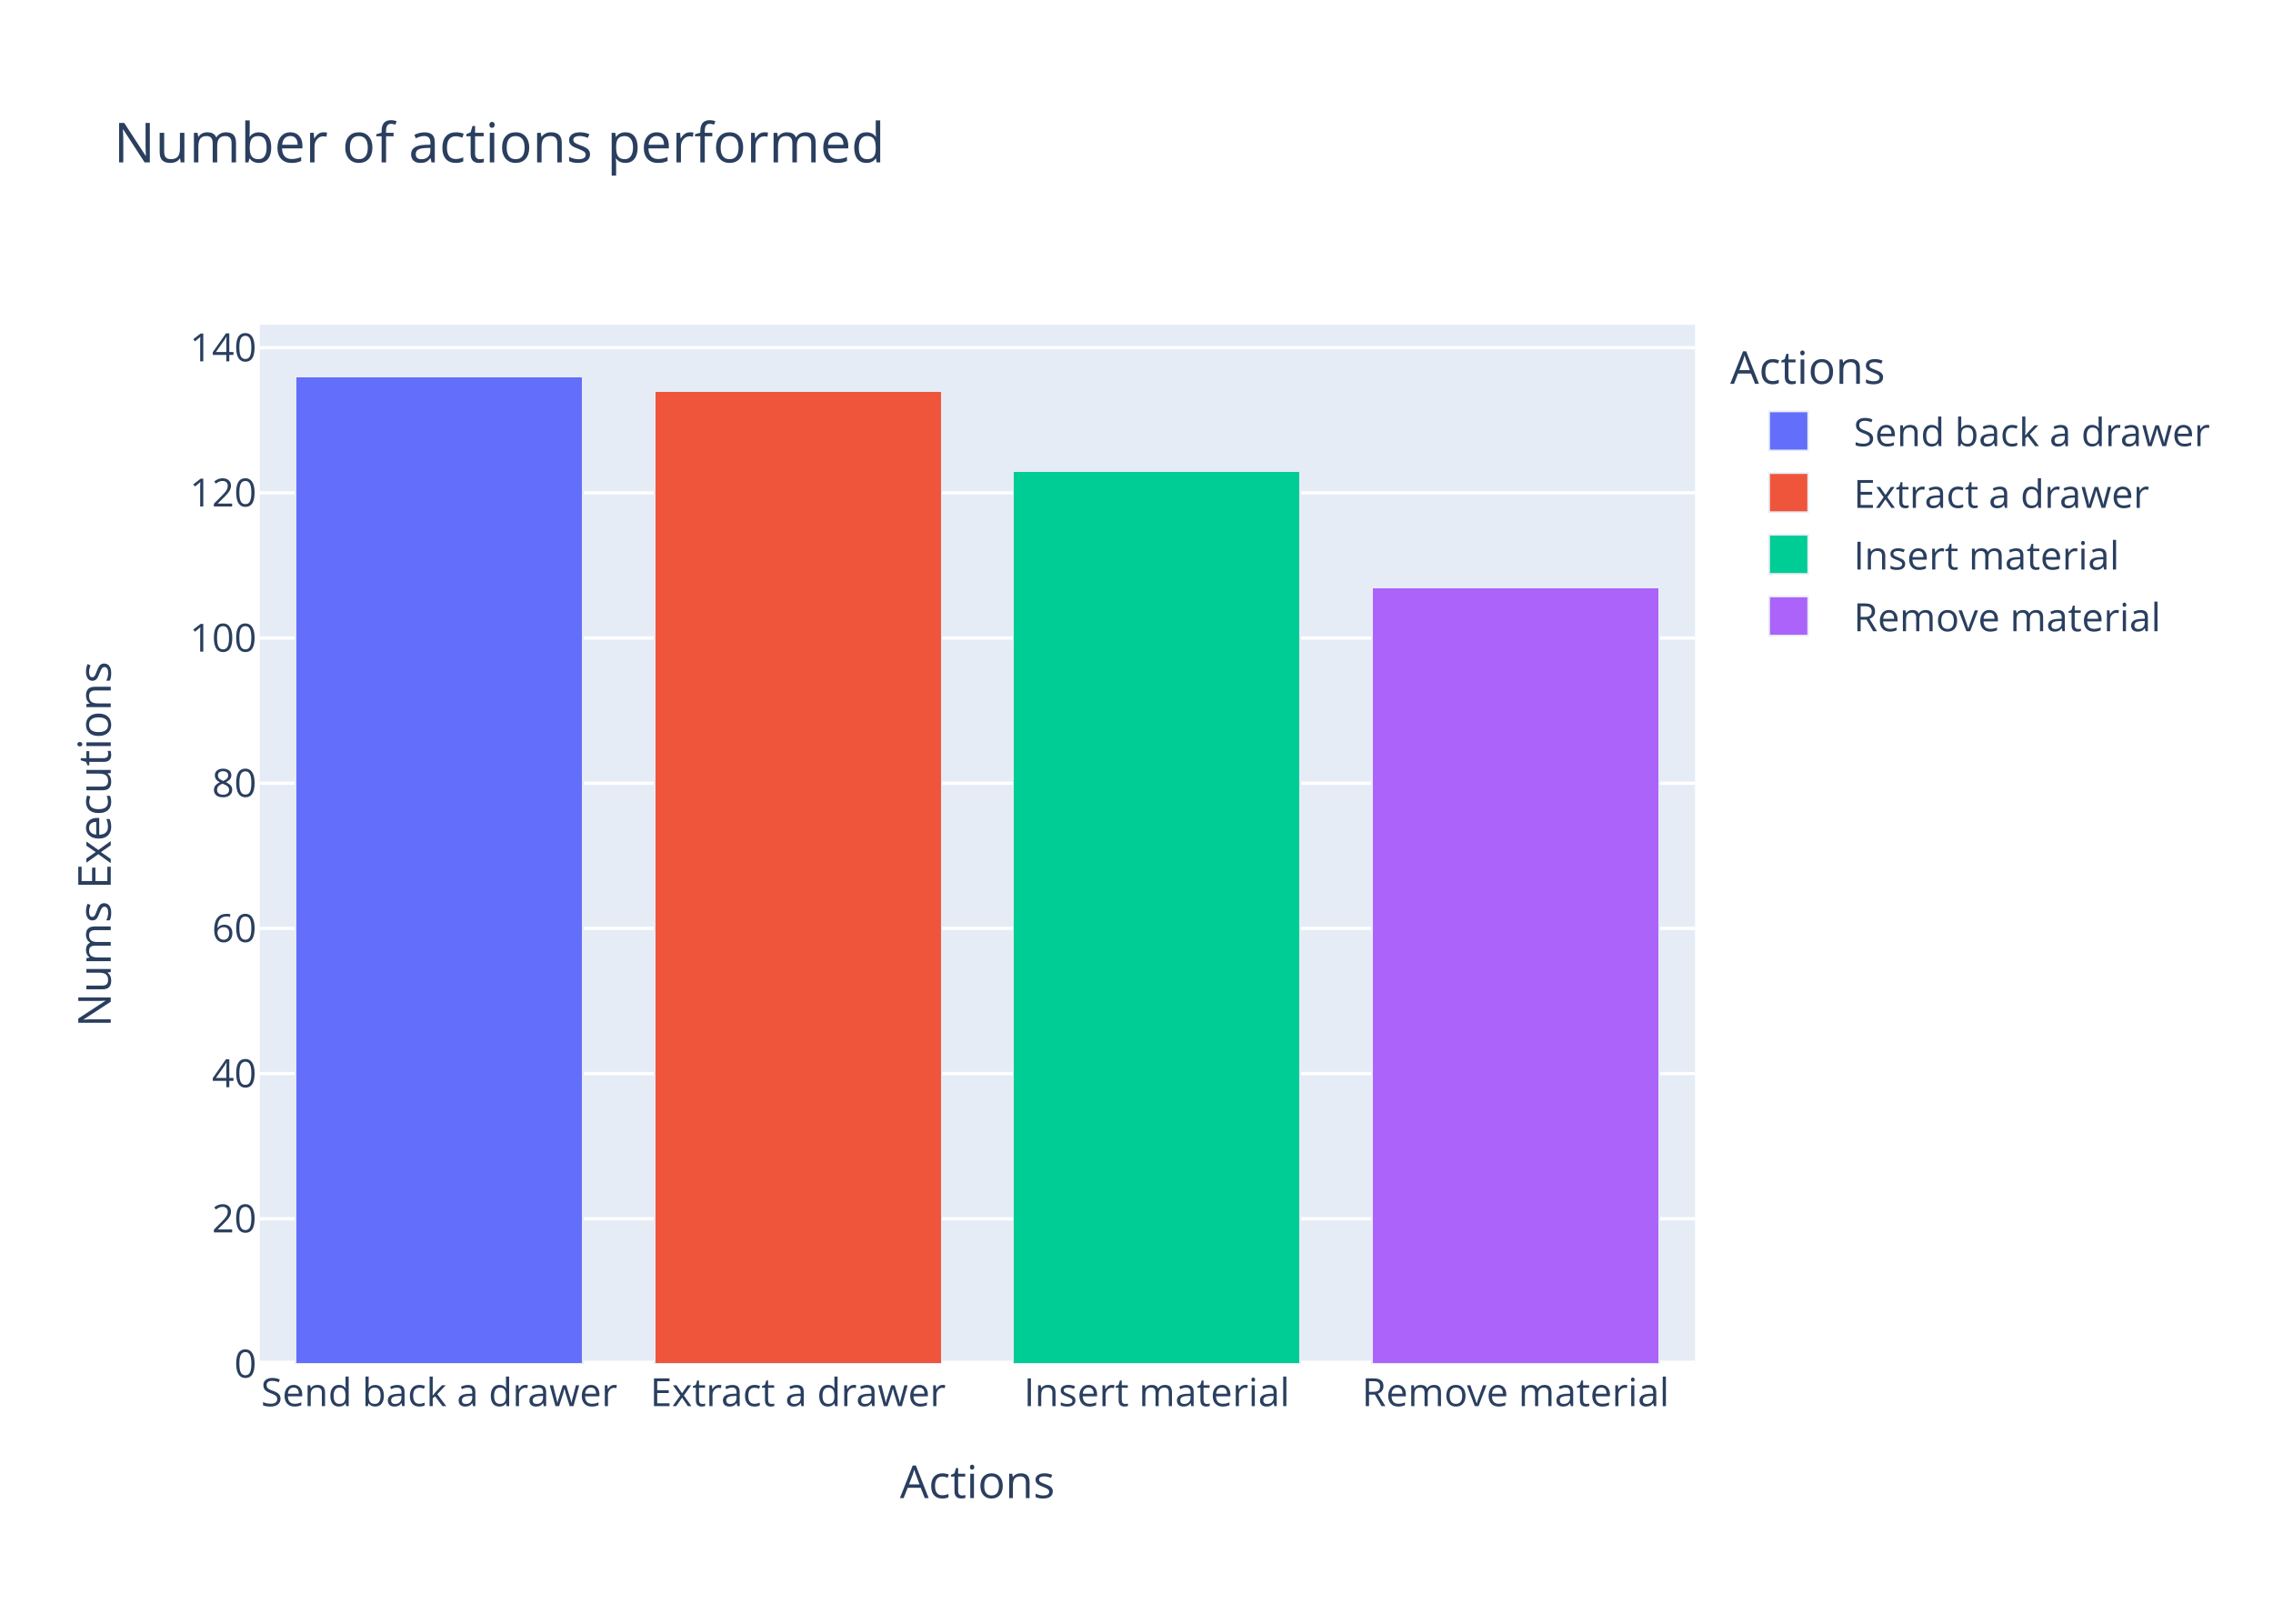
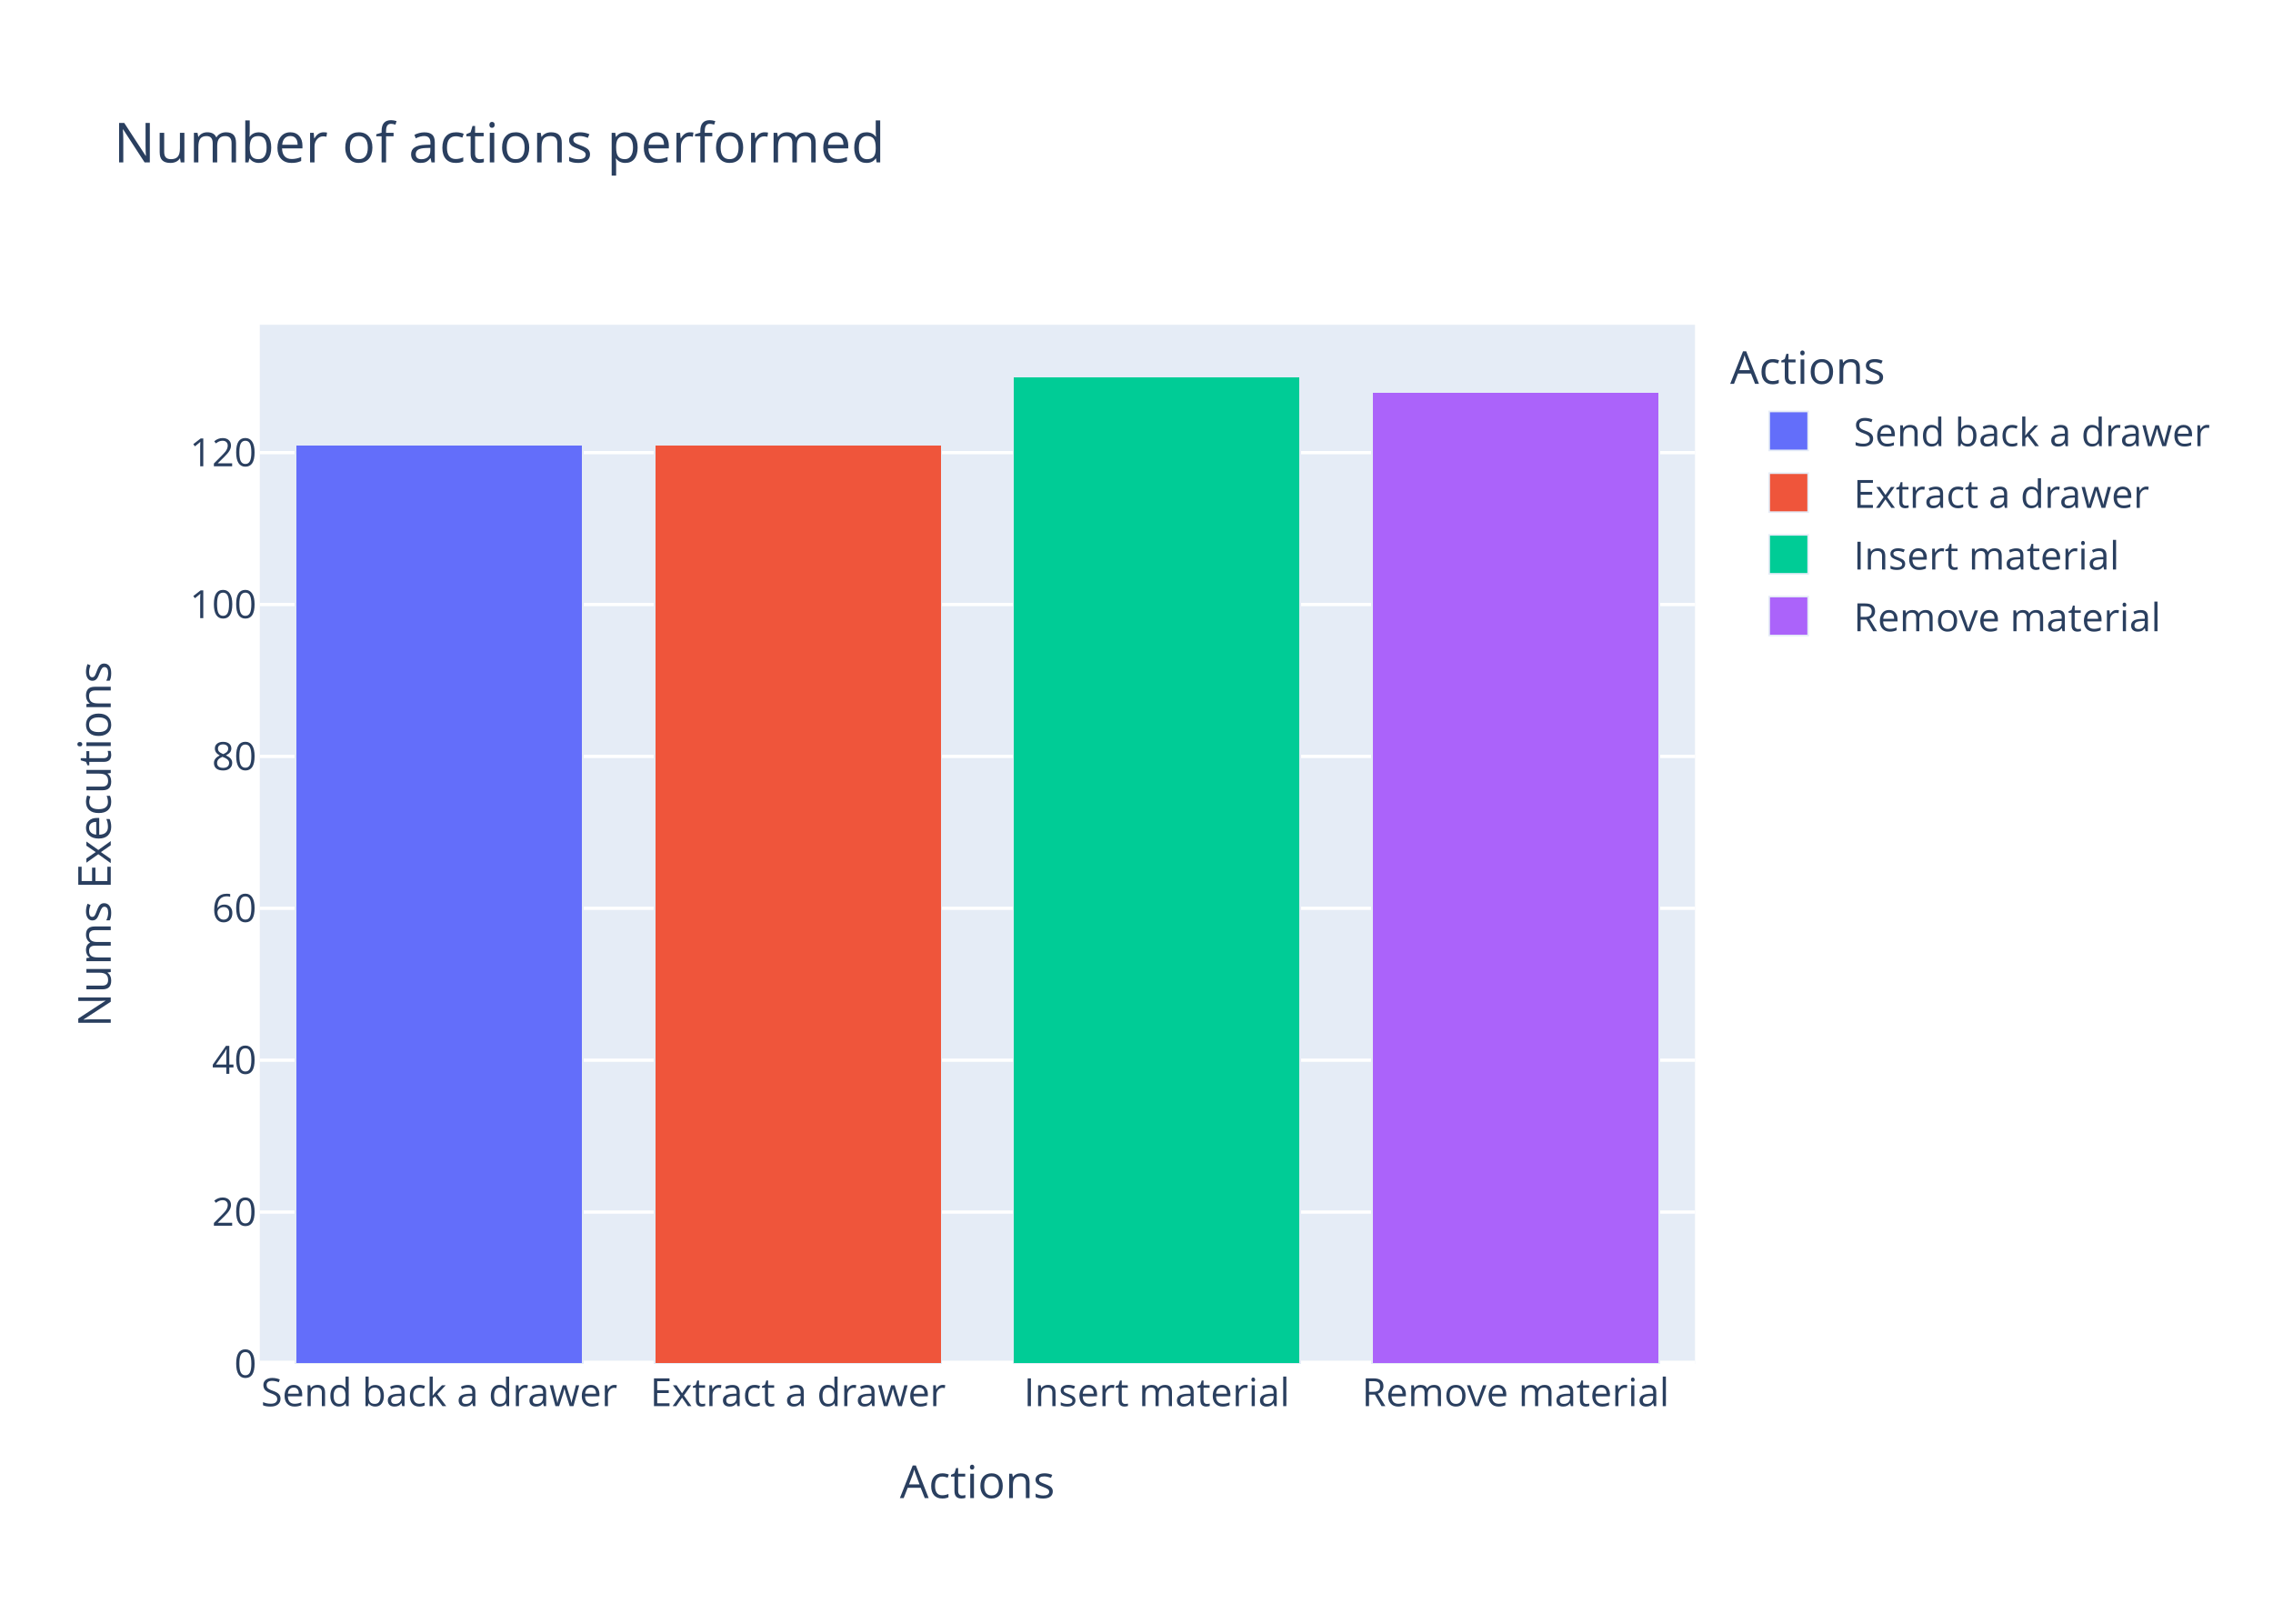
<svg xmlns="http://www.w3.org/2000/svg" class="main-svg" width="700" height="500" style="" viewBox="0 0 700 500">
  <rect x="0" y="0" width="700" height="500" style="fill: rgb(255, 255, 255); fill-opacity: 1;" />
-   <defs id="defs-b866a7">
+   <defs id="defs-971cb5">
    <g class="clips">
-       <clipPath id="clipb866a7xyplot" class="plotclip">
+       <clipPath id="clip971cb5xyplot" class="plotclip">
        <rect width="442" height="320" />
      </clipPath>
-       <clipPath class="axesclip" id="clipb866a7x">
+       <clipPath class="axesclip" id="clip971cb5x">
        <rect x="80" y="0" width="442" height="500" />
      </clipPath>
-       <clipPath class="axesclip" id="clipb866a7y">
+       <clipPath class="axesclip" id="clip971cb5y">
        <rect x="0" y="100" width="700" height="320" />
      </clipPath>
-       <clipPath class="axesclip" id="clipb866a7xy">
+       <clipPath class="axesclip" id="clip971cb5xy">
        <rect x="80" y="100" width="442" height="320" />
      </clipPath>
    </g>
    <g class="gradients" />
    <g class="patterns" />
  </defs>
  <g class="bglayer">
    <rect class="bg" x="80" y="100" width="442" height="320" style="fill: rgb(229, 236, 246); fill-opacity: 1; stroke-width: 0;" />
  </g>
  <g class="layer-below">
    <g class="imagelayer" />
    <g class="shapelayer" />
  </g>
  <g class="cartesianlayer">
    <g class="subplot xy">
      <g class="layer-subplot">
        <g class="shapelayer" />
        <g class="imagelayer" />
      </g>
      <g class="minor-gridlayer">
        <g class="x" />
        <g class="y" />
      </g>
      <g class="gridlayer">
        <g class="x" />
        <g class="y">
-           <path class="ygrid crisp" transform="translate(0,375.29)" d="M80,0h442" style="stroke: rgb(255, 255, 255); stroke-opacity: 1; stroke-width: 1px;" />
-           <path class="ygrid crisp" transform="translate(0,330.59)" d="M80,0h442" style="stroke: rgb(255, 255, 255); stroke-opacity: 1; stroke-width: 1px;" />
-           <path class="ygrid crisp" transform="translate(0,285.88)" d="M80,0h442" style="stroke: rgb(255, 255, 255); stroke-opacity: 1; stroke-width: 1px;" />
-           <path class="ygrid crisp" transform="translate(0,241.18)" d="M80,0h442" style="stroke: rgb(255, 255, 255); stroke-opacity: 1; stroke-width: 1px;" />
-           <path class="ygrid crisp" transform="translate(0,196.47)" d="M80,0h442" style="stroke: rgb(255, 255, 255); stroke-opacity: 1; stroke-width: 1px;" />
-           <path class="ygrid crisp" transform="translate(0,151.76)" d="M80,0h442" style="stroke: rgb(255, 255, 255); stroke-opacity: 1; stroke-width: 1px;" />
-           <path class="ygrid crisp" transform="translate(0,107.06)" d="M80,0h442" style="stroke: rgb(255, 255, 255); stroke-opacity: 1; stroke-width: 1px;" />
+           <path class="ygrid crisp" transform="translate(0,373.23)" d="M80,0h442" style="stroke: rgb(255, 255, 255); stroke-opacity: 1; stroke-width: 1px;" />
+           <path class="ygrid crisp" transform="translate(0,326.46)" d="M80,0h442" style="stroke: rgb(255, 255, 255); stroke-opacity: 1; stroke-width: 1px;" />
+           <path class="ygrid crisp" transform="translate(0,279.69)" d="M80,0h442" style="stroke: rgb(255, 255, 255); stroke-opacity: 1; stroke-width: 1px;" />
+           <path class="ygrid crisp" transform="translate(0,232.92)" d="M80,0h442" style="stroke: rgb(255, 255, 255); stroke-opacity: 1; stroke-width: 1px;" />
+           <path class="ygrid crisp" transform="translate(0,186.15)" d="M80,0h442" style="stroke: rgb(255, 255, 255); stroke-opacity: 1; stroke-width: 1px;" />
+           <path class="ygrid crisp" transform="translate(0,139.38)" d="M80,0h442" style="stroke: rgb(255, 255, 255); stroke-opacity: 1; stroke-width: 1px;" />
        </g>
      </g>
      <g class="zerolinelayer">
        <path class="yzl zl crisp" transform="translate(0,420)" d="M80,0h442" style="stroke: rgb(255, 255, 255); stroke-opacity: 1; stroke-width: 2px;" />
      </g>
      <path class="xlines-below" />
      <path class="ylines-below" />
      <g class="overlines-below" />
      <g class="xaxislayer-below" />
      <g class="yaxislayer-below" />
      <g class="overaxes-below" />
-       <g class="plot" transform="translate(80,100)" clip-path="url(#clipb866a7xyplot)">
+       <g class="plot" transform="translate(80,100)" clip-path="url(#clip971cb5xyplot)">
        <g class="barlayer mlayer">
          <g class="trace bars" shape-rendering="crispEdges" style="opacity: 1;">
            <g class="points">
              <g class="point">
-                 <path d="M11.05,320V16H99.45V320Z" style="vector-effect: none; opacity: 1; stroke-width: 0.5px; fill: rgb(99, 110, 250); fill-opacity: 1; stroke: rgb(229, 236, 246); stroke-opacity: 1;" />
-               </g>
-             </g>
-           </g>
-           <g class="trace bars" shape-rendering="crispEdges" style="opacity: 1;">
-             <g class="points">
-               <g class="point">
-                 <path d="M121.55,320V20.47H209.95V320Z" style="vector-effect: none; opacity: 1; stroke-width: 0.5px; fill: rgb(239, 85, 59); fill-opacity: 1; stroke: rgb(229, 236, 246); stroke-opacity: 1;" />
-               </g>
-             </g>
-           </g>
-           <g class="trace bars" shape-rendering="crispEdges" style="opacity: 1;">
-             <g class="points">
-               <g class="point">
-                 <path d="M232.05,320V45.06H320.45V320Z" style="vector-effect: none; opacity: 1; stroke-width: 0.5px; fill: rgb(0, 204, 150); fill-opacity: 1; stroke: rgb(229, 236, 246); stroke-opacity: 1;" />
-               </g>
-             </g>
-           </g>
-           <g class="trace bars" shape-rendering="crispEdges" style="opacity: 1;">
-             <g class="points">
-               <g class="point">
-                 <path d="M342.55,320V80.82H430.95V320Z" style="vector-effect: none; opacity: 1; stroke-width: 0.5px; fill: rgb(171, 99, 250); fill-opacity: 1; stroke: rgb(229, 236, 246); stroke-opacity: 1;" />
+                 <path d="M11.05,320V37.05H99.45V320Z" style="vector-effect: none; opacity: 1; stroke-width: 0.5px; fill: rgb(99, 110, 250); fill-opacity: 1; stroke: rgb(229, 236, 246); stroke-opacity: 1;" />
+               </g>
+             </g>
+           </g>
+           <g class="trace bars" shape-rendering="crispEdges" style="opacity: 1;">
+             <g class="points">
+               <g class="point">
+                 <path d="M121.55,320V37.05H209.95V320Z" style="vector-effect: none; opacity: 1; stroke-width: 0.5px; fill: rgb(239, 85, 59); fill-opacity: 1; stroke: rgb(229, 236, 246); stroke-opacity: 1;" />
+               </g>
+             </g>
+           </g>
+           <g class="trace bars" shape-rendering="crispEdges" style="opacity: 1;">
+             <g class="points">
+               <g class="point">
+                 <path d="M232.05,320V16H320.45V320Z" style="vector-effect: none; opacity: 1; stroke-width: 0.5px; fill: rgb(0, 204, 150); fill-opacity: 1; stroke: rgb(229, 236, 246); stroke-opacity: 1;" />
+               </g>
+             </g>
+           </g>
+           <g class="trace bars" shape-rendering="crispEdges" style="opacity: 1;">
+             <g class="points">
+               <g class="point">
+                 <path d="M342.55,320V20.68H430.95V320Z" style="vector-effect: none; opacity: 1; stroke-width: 0.5px; fill: rgb(171, 99, 250); fill-opacity: 1; stroke: rgb(229, 236, 246); stroke-opacity: 1;" />
              </g>
            </g>
          </g>
        </g>
      </g>
      <g class="overplot" />
      <path class="xlines-above crisp" d="M0,0" style="fill: none;" />
      <path class="ylines-above crisp" d="M0,0" style="fill: none;" />
      <g class="overlines-above" />
      <g class="xaxislayer-above">
        <g class="xtick">
          <text text-anchor="middle" x="0" y="433" transform="translate(135.25,0)" style="font-family: 'Open Sans', verdana, arial, sans-serif; font-size: 12px; fill: rgb(42, 63, 95); fill-opacity: 1; white-space: pre; opacity: 1;">Send back a drawer</text>
        </g>
        <g class="xtick">
          <text text-anchor="middle" x="0" y="433" transform="translate(245.75,0)" style="font-family: 'Open Sans', verdana, arial, sans-serif; font-size: 12px; fill: rgb(42, 63, 95); fill-opacity: 1; white-space: pre; opacity: 1;">Extract a drawer</text>
        </g>
        <g class="xtick">
          <text text-anchor="middle" x="0" y="433" transform="translate(356.25,0)" style="font-family: 'Open Sans', verdana, arial, sans-serif; font-size: 12px; fill: rgb(42, 63, 95); fill-opacity: 1; white-space: pre; opacity: 1;">Insert material</text>
        </g>
        <g class="xtick">
          <text text-anchor="middle" x="0" y="433" transform="translate(466.75,0)" style="font-family: 'Open Sans', verdana, arial, sans-serif; font-size: 12px; fill: rgb(42, 63, 95); fill-opacity: 1; white-space: pre; opacity: 1;">Remove material</text>
        </g>
      </g>
      <g class="yaxislayer-above">
        <g class="ytick">
          <text text-anchor="end" x="79" y="4.2" transform="translate(0,420)" style="font-family: 'Open Sans', verdana, arial, sans-serif; font-size: 12px; fill: rgb(42, 63, 95); fill-opacity: 1; white-space: pre; opacity: 1;">0</text>
        </g>
        <g class="ytick">
-           <text text-anchor="end" x="79" y="4.2" style="font-family: 'Open Sans', verdana, arial, sans-serif; font-size: 12px; fill: rgb(42, 63, 95); fill-opacity: 1; white-space: pre; opacity: 1;" transform="translate(0,375.29)">20</text>
-         </g>
-         <g class="ytick">
-           <text text-anchor="end" x="79" y="4.2" style="font-family: 'Open Sans', verdana, arial, sans-serif; font-size: 12px; fill: rgb(42, 63, 95); fill-opacity: 1; white-space: pre; opacity: 1;" transform="translate(0,330.59)">40</text>
-         </g>
-         <g class="ytick">
-           <text text-anchor="end" x="79" y="4.2" style="font-family: 'Open Sans', verdana, arial, sans-serif; font-size: 12px; fill: rgb(42, 63, 95); fill-opacity: 1; white-space: pre; opacity: 1;" transform="translate(0,285.88)">60</text>
-         </g>
-         <g class="ytick">
-           <text text-anchor="end" x="79" y="4.2" style="font-family: 'Open Sans', verdana, arial, sans-serif; font-size: 12px; fill: rgb(42, 63, 95); fill-opacity: 1; white-space: pre; opacity: 1;" transform="translate(0,241.18)">80</text>
-         </g>
-         <g class="ytick">
-           <text text-anchor="end" x="79" y="4.2" style="font-family: 'Open Sans', verdana, arial, sans-serif; font-size: 12px; fill: rgb(42, 63, 95); fill-opacity: 1; white-space: pre; opacity: 1;" transform="translate(0,196.47)">100</text>
-         </g>
-         <g class="ytick">
-           <text text-anchor="end" x="79" y="4.2" style="font-family: 'Open Sans', verdana, arial, sans-serif; font-size: 12px; fill: rgb(42, 63, 95); fill-opacity: 1; white-space: pre; opacity: 1;" transform="translate(0,151.76)">120</text>
-         </g>
-         <g class="ytick">
-           <text text-anchor="end" x="79" y="4.2" style="font-family: 'Open Sans', verdana, arial, sans-serif; font-size: 12px; fill: rgb(42, 63, 95); fill-opacity: 1; white-space: pre; opacity: 1;" transform="translate(0,107.06)">140</text>
+           <text text-anchor="end" x="79" y="4.2" style="font-family: 'Open Sans', verdana, arial, sans-serif; font-size: 12px; fill: rgb(42, 63, 95); fill-opacity: 1; white-space: pre; opacity: 1;" transform="translate(0,373.23)">20</text>
+         </g>
+         <g class="ytick">
+           <text text-anchor="end" x="79" y="4.2" style="font-family: 'Open Sans', verdana, arial, sans-serif; font-size: 12px; fill: rgb(42, 63, 95); fill-opacity: 1; white-space: pre; opacity: 1;" transform="translate(0,326.46)">40</text>
+         </g>
+         <g class="ytick">
+           <text text-anchor="end" x="79" y="4.2" style="font-family: 'Open Sans', verdana, arial, sans-serif; font-size: 12px; fill: rgb(42, 63, 95); fill-opacity: 1; white-space: pre; opacity: 1;" transform="translate(0,279.69)">60</text>
+         </g>
+         <g class="ytick">
+           <text text-anchor="end" x="79" y="4.2" style="font-family: 'Open Sans', verdana, arial, sans-serif; font-size: 12px; fill: rgb(42, 63, 95); fill-opacity: 1; white-space: pre; opacity: 1;" transform="translate(0,232.92)">80</text>
+         </g>
+         <g class="ytick">
+           <text text-anchor="end" x="79" y="4.2" style="font-family: 'Open Sans', verdana, arial, sans-serif; font-size: 12px; fill: rgb(42, 63, 95); fill-opacity: 1; white-space: pre; opacity: 1;" transform="translate(0,186.15)">100</text>
+         </g>
+         <g class="ytick">
+           <text text-anchor="end" x="79" y="4.2" style="font-family: 'Open Sans', verdana, arial, sans-serif; font-size: 12px; fill: rgb(42, 63, 95); fill-opacity: 1; white-space: pre; opacity: 1;" transform="translate(0,139.38)">120</text>
        </g>
      </g>
      <g class="overaxes-above" />
    </g>
  </g>
  <g class="polarlayer" />
  <g class="smithlayer" />
  <g class="ternarylayer" />
  <g class="geolayer" />
  <g class="funnelarealayer" />
  <g class="pielayer" />
  <g class="iciclelayer" />
  <g class="treemaplayer" />
  <g class="sunburstlayer" />
  <g class="glimages" />
-   <defs id="topdefs-b866a7">
+   <defs id="topdefs-971cb5">
    <g class="clips" />
-     <clipPath id="legendb866a7">
+     <clipPath id="legend971cb5">
      <rect width="157" height="105" x="0" y="0" />
    </clipPath>
  </defs>
  <g class="layer-above">
    <g class="imagelayer" />
    <g class="shapelayer" />
  </g>
  <g class="infolayer">
    <g class="legend" pointer-events="all" transform="translate(530.84,100)">
      <rect class="bg" shape-rendering="crispEdges" style="stroke: rgb(68, 68, 68); stroke-opacity: 1; fill: rgb(255, 255, 255); fill-opacity: 1; stroke-width: 0px;" width="157" height="105" x="0" y="0" />
-       <g class="scrollbox" transform="" clip-path="url(#legendb866a7)">
+       <g class="scrollbox" transform="" clip-path="url(#legend971cb5)">
        <text class="legendtitletext" text-anchor="start" x="2" y="18.2" style="font-family: 'Open Sans', verdana, arial, sans-serif; font-size: 14px; fill: rgb(42, 63, 95); fill-opacity: 1; white-space: pre;">Actions</text>
        <g class="groups" transform="">
          <g class="traces" transform="translate(0,32.7)" style="opacity: 1;">
            <text class="legendtext" text-anchor="start" x="40" y="4.68" style="font-family: 'Open Sans', verdana, arial, sans-serif; font-size: 12px; fill: rgb(42, 63, 95); fill-opacity: 1; white-space: pre;">Send back a drawer</text>
            <g class="layers" style="opacity: 1;">
              <g class="legendfill" />
              <g class="legendlines" />
              <g class="legendsymbols">
                <g class="legendpoints">
                  <path class="legendundefined" d="M6,6H-6V-6H6Z" transform="translate(20,0)" style="stroke-width: 0.5px; fill: rgb(99, 110, 250); fill-opacity: 1; stroke: rgb(229, 236, 246); stroke-opacity: 1;" />
                </g>
              </g>
            </g>
            <rect class="legendtoggle" x="0" y="-9.5" width="151.094" height="19" style="fill: rgb(0, 0, 0); fill-opacity: 0;" />
          </g>
        </g>
        <g class="groups" transform="">
          <g class="traces" transform="translate(0,51.7)" style="opacity: 1;">
            <text class="legendtext" text-anchor="start" x="40" y="4.68" style="font-family: 'Open Sans', verdana, arial, sans-serif; font-size: 12px; fill: rgb(42, 63, 95); fill-opacity: 1; white-space: pre;">Extract a drawer</text>
            <g class="layers" style="opacity: 1;">
              <g class="legendfill" />
              <g class="legendlines" />
              <g class="legendsymbols">
                <g class="legendpoints">
                  <path class="legendundefined" d="M6,6H-6V-6H6Z" transform="translate(20,0)" style="stroke-width: 0.5px; fill: rgb(239, 85, 59); fill-opacity: 1; stroke: rgb(229, 236, 246); stroke-opacity: 1;" />
                </g>
              </g>
            </g>
            <rect class="legendtoggle" x="0" y="-9.5" width="151.094" height="19" style="fill: rgb(0, 0, 0); fill-opacity: 0;" />
          </g>
        </g>
        <g class="groups" transform="">
          <g class="traces" transform="translate(0,70.7)" style="opacity: 1;">
            <text class="legendtext" text-anchor="start" x="40" y="4.68" style="font-family: 'Open Sans', verdana, arial, sans-serif; font-size: 12px; fill: rgb(42, 63, 95); fill-opacity: 1; white-space: pre;">Insert material</text>
            <g class="layers" style="opacity: 1;">
              <g class="legendfill" />
              <g class="legendlines" />
              <g class="legendsymbols">
                <g class="legendpoints">
                  <path class="legendundefined" d="M6,6H-6V-6H6Z" transform="translate(20,0)" style="stroke-width: 0.5px; fill: rgb(0, 204, 150); fill-opacity: 1; stroke: rgb(229, 236, 246); stroke-opacity: 1;" />
                </g>
              </g>
            </g>
            <rect class="legendtoggle" x="0" y="-9.5" width="151.094" height="19" style="fill: rgb(0, 0, 0); fill-opacity: 0;" />
          </g>
        </g>
        <g class="groups" transform="">
          <g class="traces" transform="translate(0,89.7)" style="opacity: 1;">
            <text class="legendtext" text-anchor="start" x="40" y="4.68" style="font-family: 'Open Sans', verdana, arial, sans-serif; font-size: 12px; fill: rgb(42, 63, 95); fill-opacity: 1; white-space: pre;">Remove material</text>
            <g class="layers" style="opacity: 1;">
              <g class="legendfill" />
              <g class="legendlines" />
              <g class="legendsymbols">
                <g class="legendpoints">
                  <path class="legendundefined" d="M6,6H-6V-6H6Z" transform="translate(20,0)" style="stroke-width: 0.5px; fill: rgb(171, 99, 250); fill-opacity: 1; stroke: rgb(229, 236, 246); stroke-opacity: 1;" />
                </g>
              </g>
            </g>
            <rect class="legendtoggle" x="0" y="-9.5" width="151.094" height="19" style="fill: rgb(0, 0, 0); fill-opacity: 0;" />
          </g>
        </g>
      </g>
      <rect class="scrollbar" rx="20" ry="3" width="0" height="0" style="fill: rgb(128, 139, 164); fill-opacity: 1;" x="0" y="0" />
    </g>
    <g class="g-gtitle">
      <text class="gtitle" x="35" y="50" text-anchor="start" dy="0em" style="font-family: 'Open Sans', verdana, arial, sans-serif; font-size: 17px; fill: rgb(42, 63, 95); opacity: 1; font-weight: normal; white-space: pre;">Number of actions performed</text>
    </g>
    <g class="g-xtitle">
      <text class="xtitle" x="301" y="461.3" text-anchor="middle" style="font-family: 'Open Sans', verdana, arial, sans-serif; font-size: 14px; fill: rgb(42, 63, 95); opacity: 1; font-weight: normal; white-space: pre;">Actions</text>
    </g>
    <g class="g-ytitle">
      <text class="ytitle" transform="rotate(-90,34.10625,260)" x="34.106" y="260" text-anchor="middle" style="font-family: 'Open Sans', verdana, arial, sans-serif; font-size: 14px; fill: rgb(42, 63, 95); opacity: 1; font-weight: normal; white-space: pre;">Nums Executions</text>
    </g>
  </g>
</svg>
